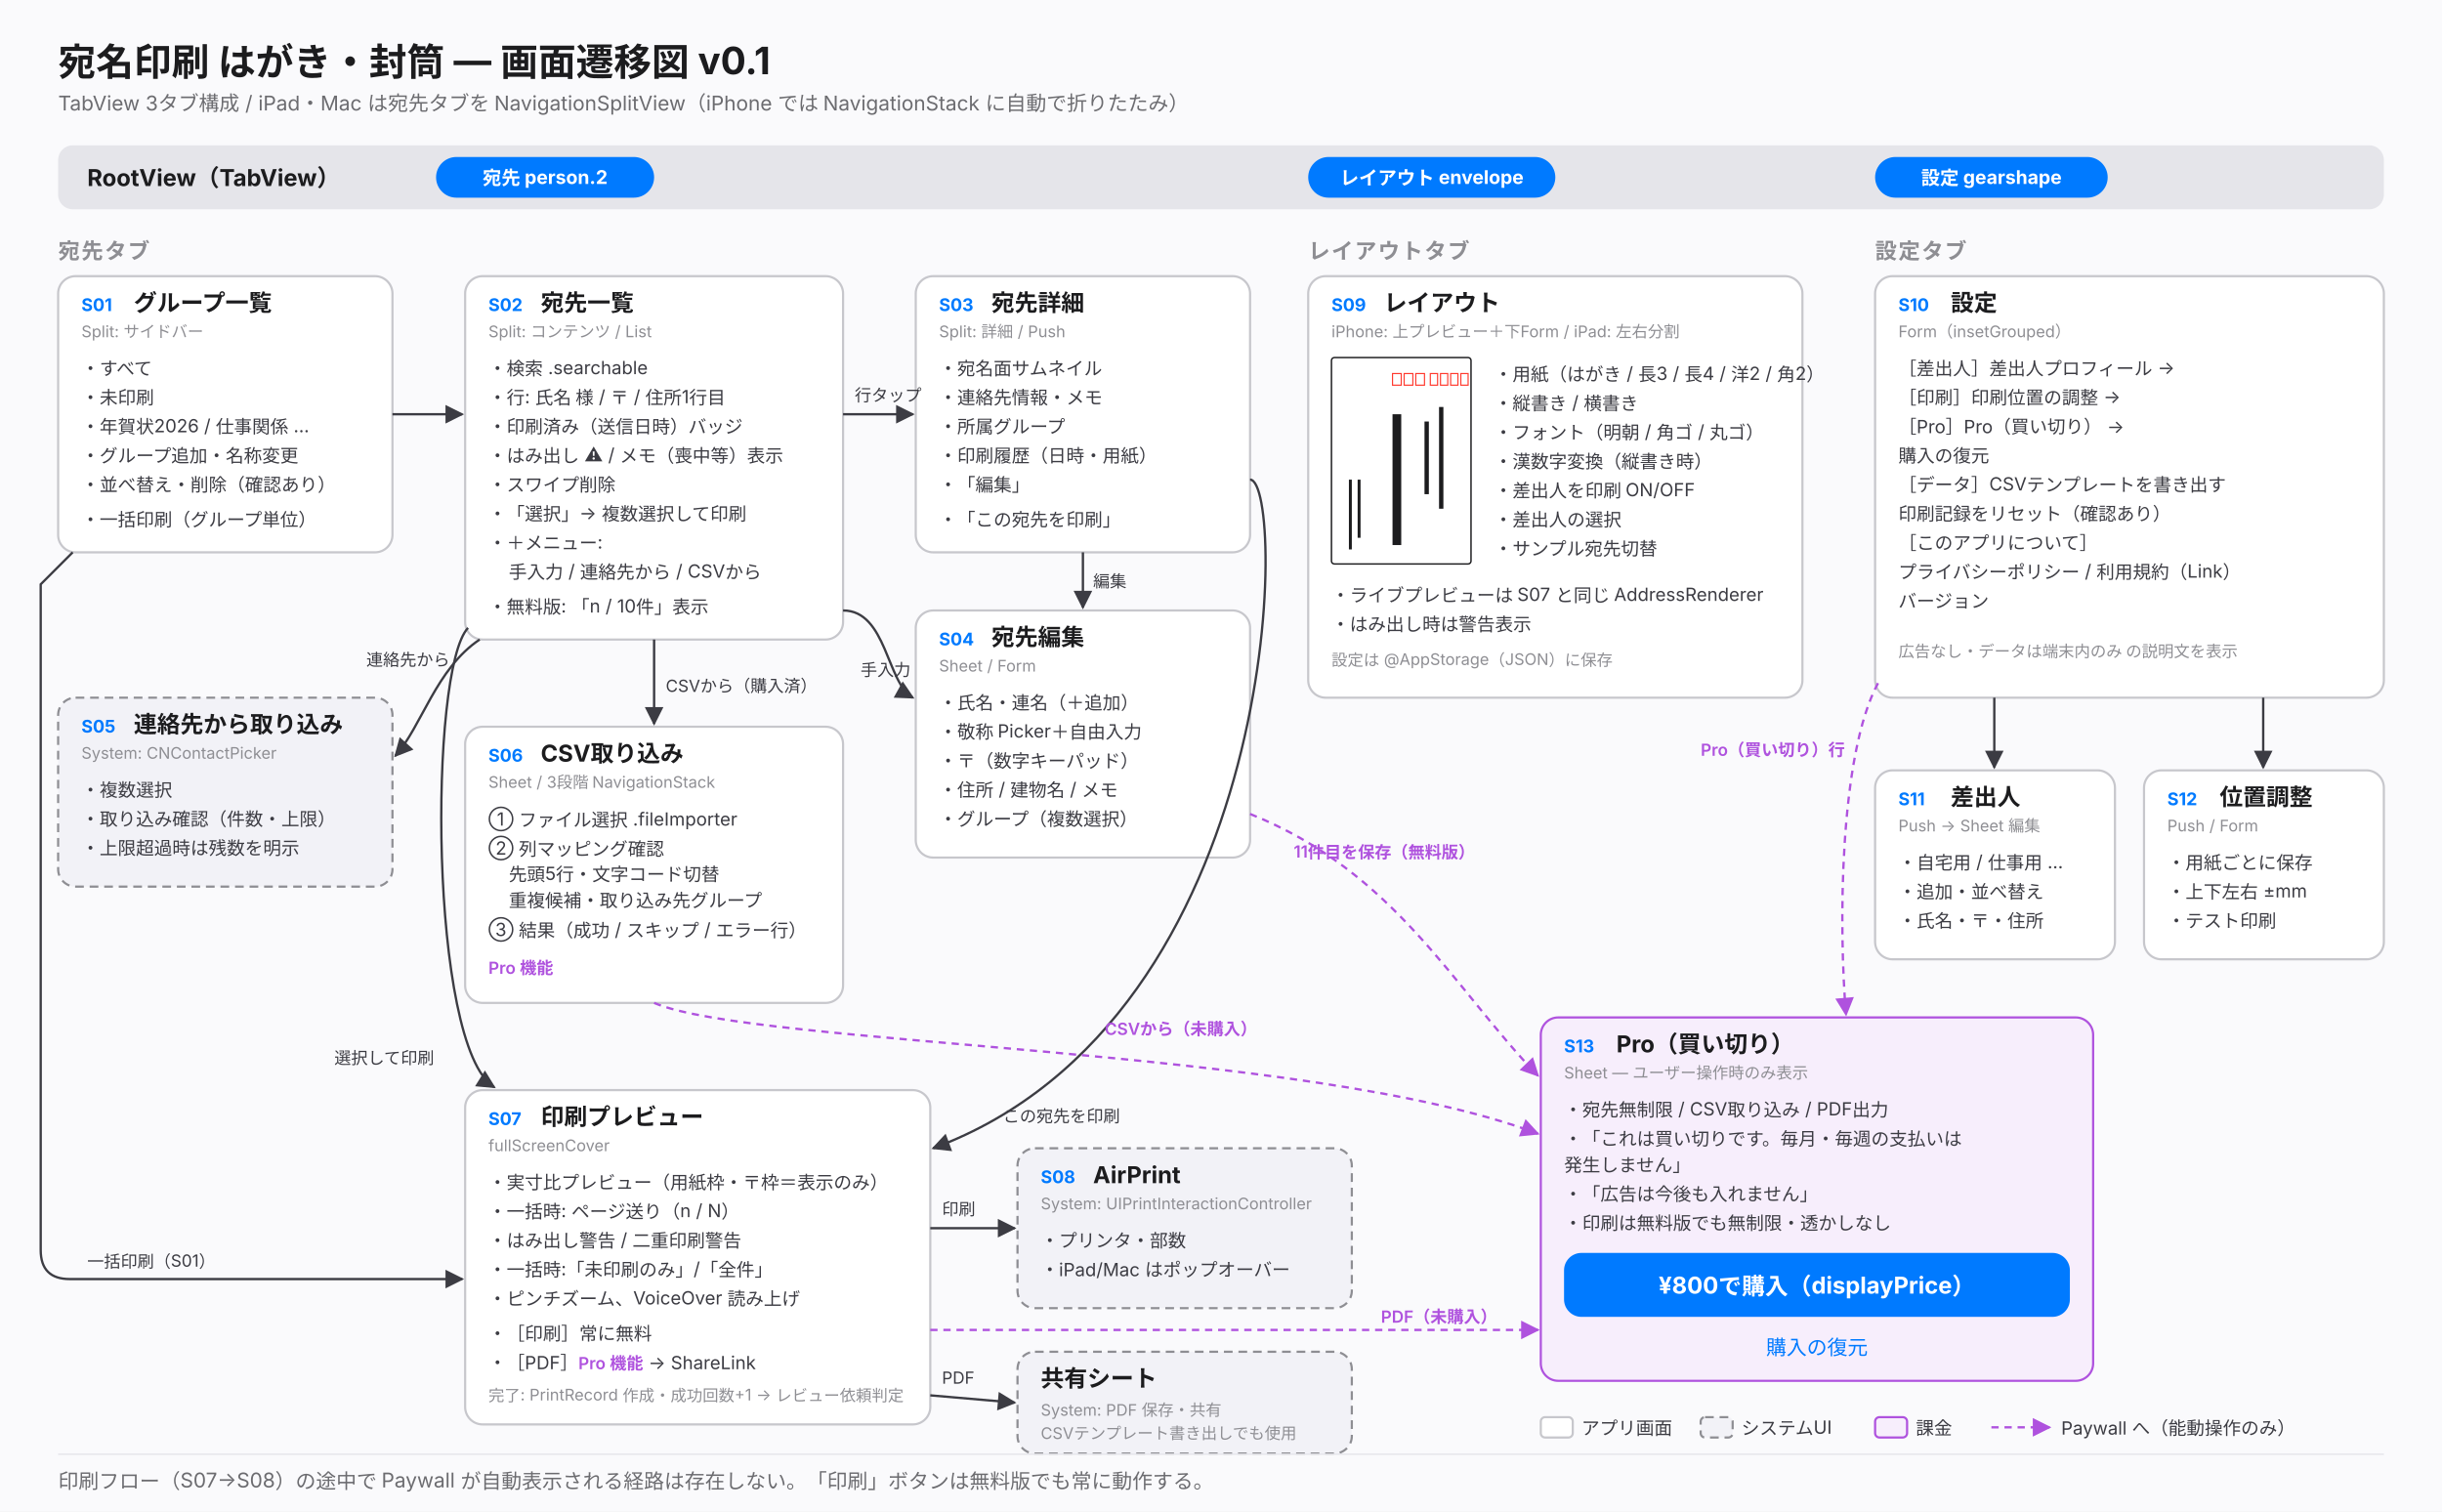
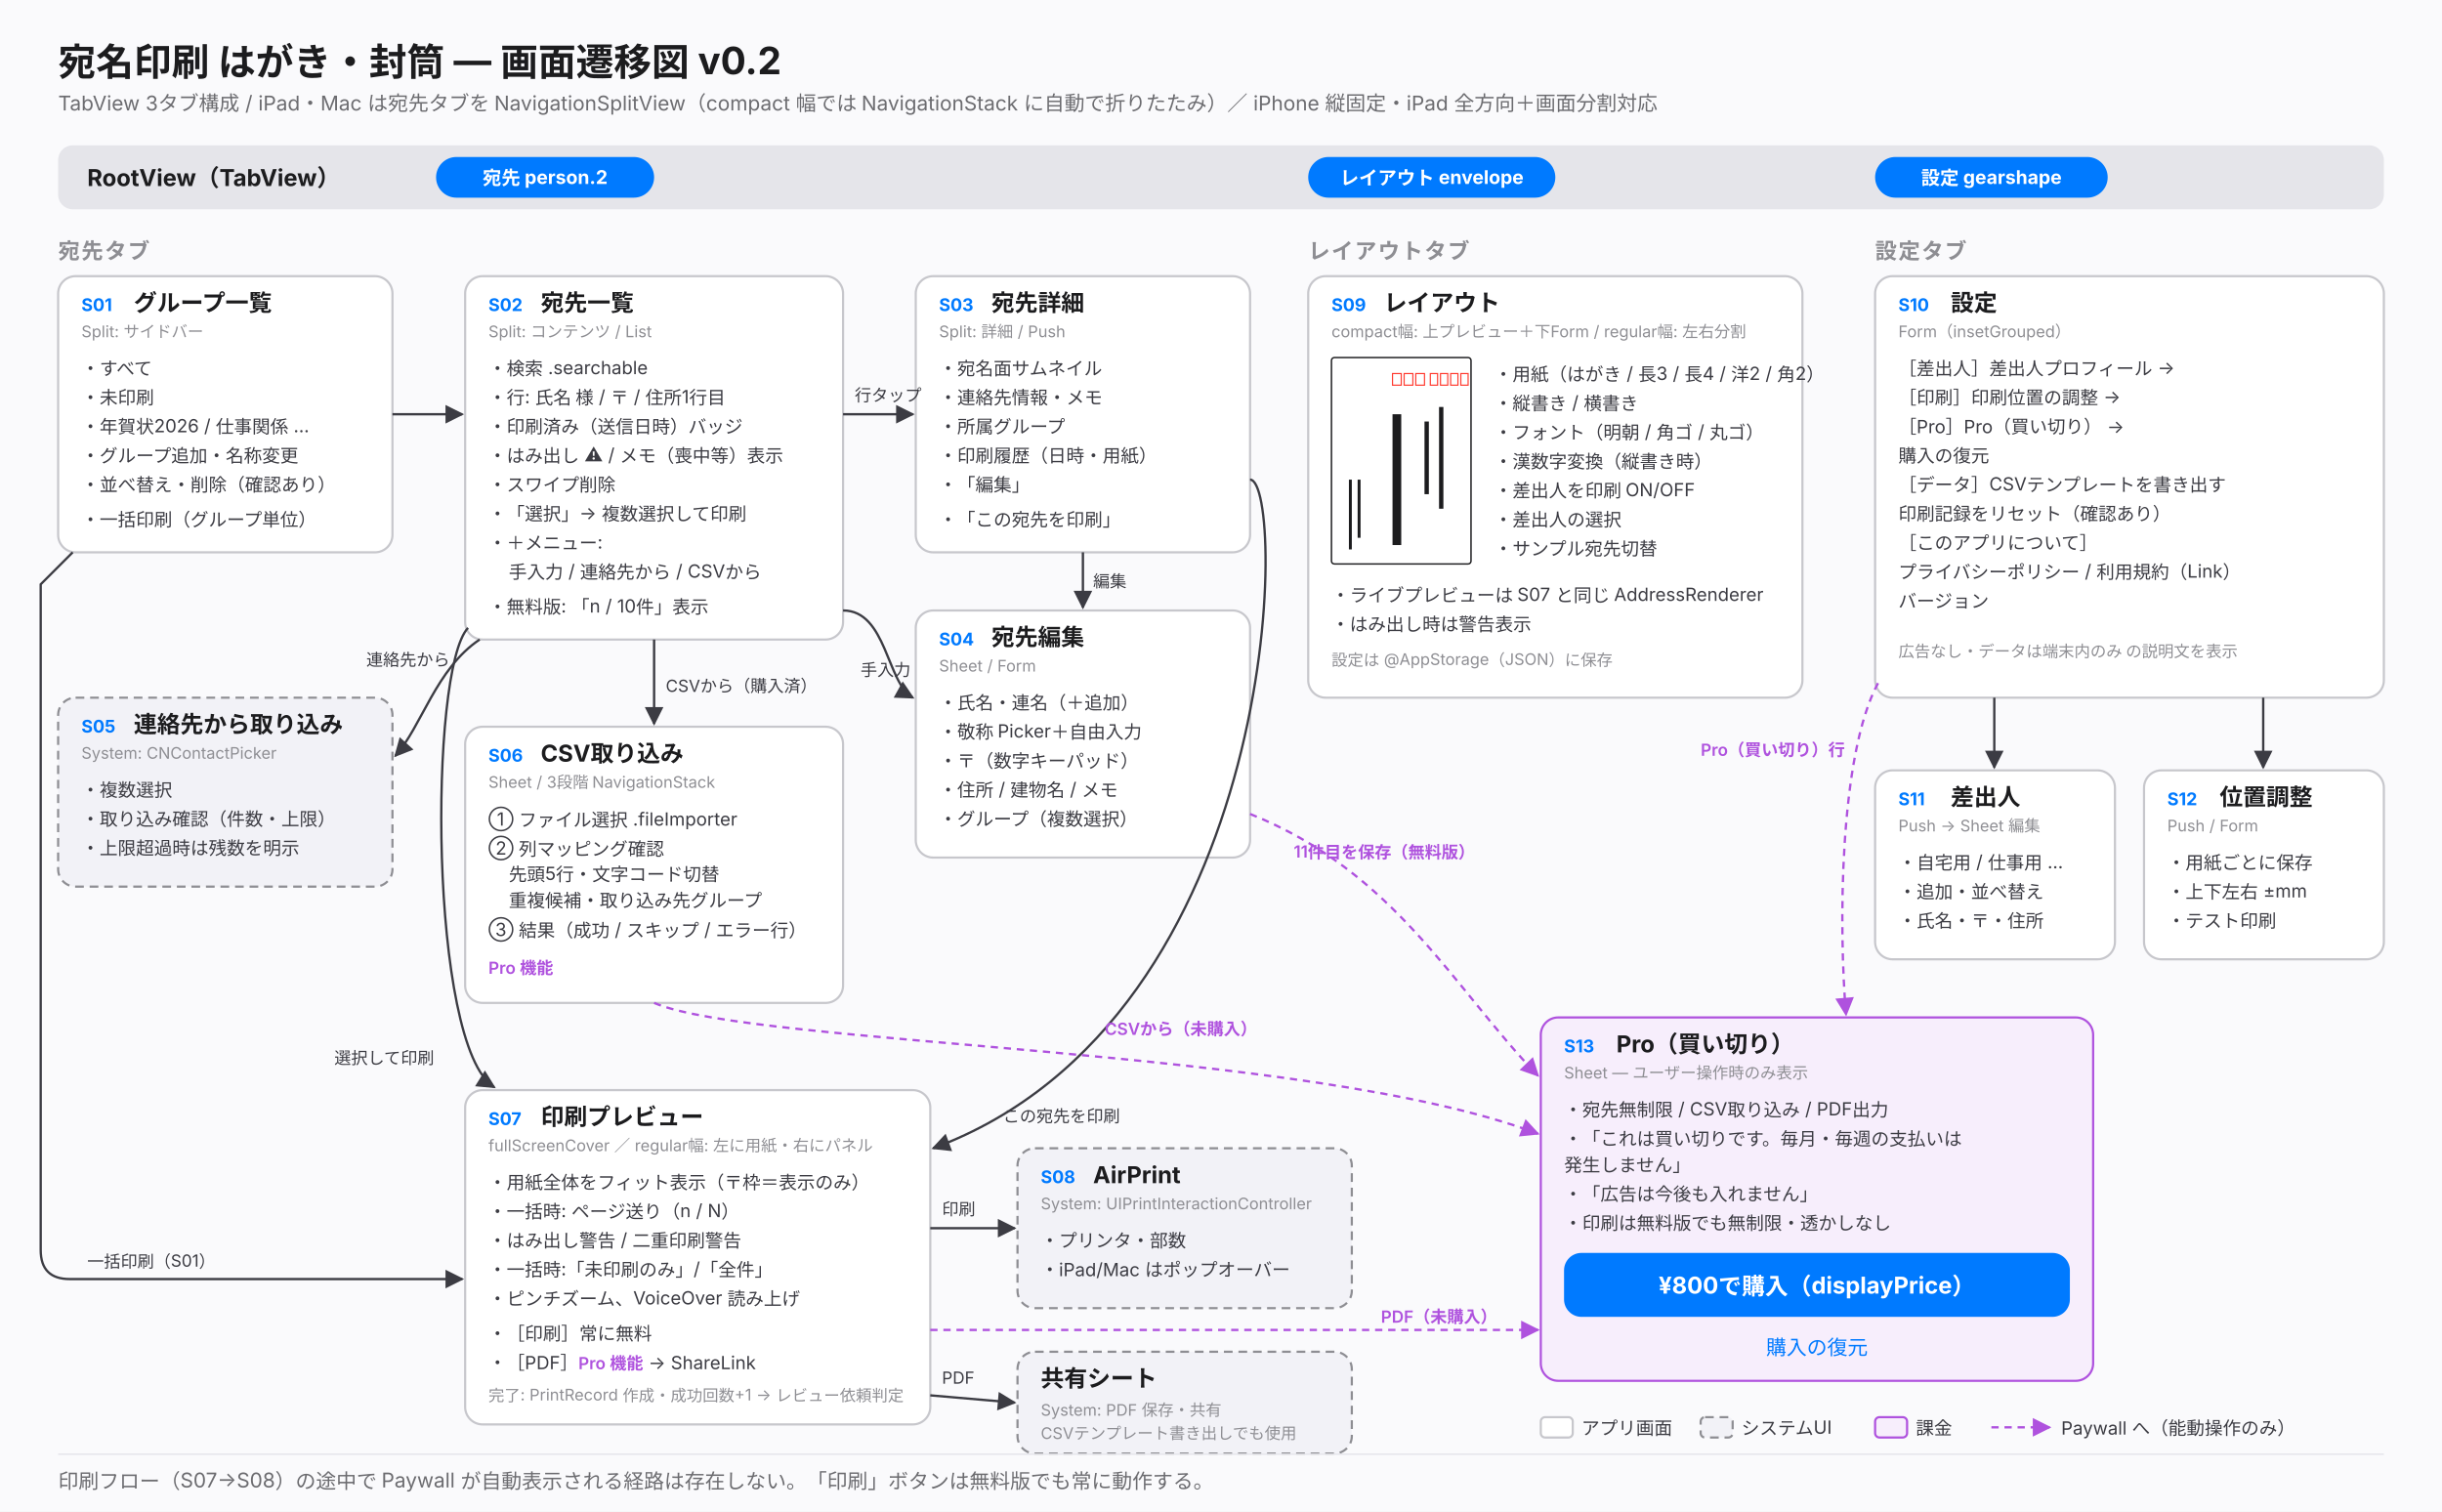
<svg xmlns="http://www.w3.org/2000/svg" width="1680" height="1040" viewBox="0 0 1680 1040" font-family="-apple-system, 'Hiragino Sans', 'Hiragino Kaku Gothic ProN', sans-serif">
  <defs>
    <marker id="arr" viewBox="0 0 10 10" refX="9" refY="5" markerWidth="8" markerHeight="8" orient="auto-start-reverse">
      <path d="M0,0 L10,5 L0,10 z" fill="#3C3C43" />
    </marker>
    <marker id="arrPro" viewBox="0 0 10 10" refX="9" refY="5" markerWidth="8" markerHeight="8" orient="auto-start-reverse">
      <path d="M0,0 L10,5 L0,10 z" fill="#AF52DE" />
    </marker>
    <style>
      .title { font-size: 26px; font-weight: 700; fill: #1C1C1E; }
      .sub { font-size: 14px; fill: #6C6C70; }
      .lane { font-size: 15px; font-weight: 700; fill: #8E8E93; letter-spacing: 1px; }
      .card { fill: #FFFFFF; stroke: #C7C7CC; stroke-width: 1.5; }
      .sys { fill: #F2F2F7; stroke: #8E8E93; stroke-width: 1.5; stroke-dasharray: 6 4; }
      .pro { fill: #F7EEFC; stroke: #AF52DE; stroke-width: 1.5; }
      .id { font-size: 12px; font-weight: 700; fill: #007AFF; }
      .name { font-size: 16px; font-weight: 700; fill: #1C1C1E; }
      .item { font-size: 12.5px; fill: #3C3C43; }
      .kind { font-size: 11px; fill: #8E8E93; }
      .edge { stroke: #3C3C43; stroke-width: 1.6; fill: none; marker-end: url(#arr); }
      .edgePro { stroke: #AF52DE; stroke-width: 1.6; fill: none; stroke-dasharray: 5 4; marker-end: url(#arrPro); }
      .label { font-size: 11.5px; fill: #3C3C43; }
      .labelPro { font-size: 11.5px; fill: #AF52DE; font-weight: 600; }
      .tab { fill: #007AFF; }
      .tabtxt { font-size: 13px; font-weight: 700; fill: #FFFFFF; }
      .legend { font-size: 12.5px; fill: #3C3C43; }
    </style>
  </defs>
  <rect width="1680" height="1040" fill="#FAFAFC" />
-   <text x="40" y="52" class="title">宛名印刷 はがき・封筒 — 画面遷移図 v0.1</text>
-   <text x="40" y="76" class="sub">TabView 3タブ構成 / iPad・Mac は宛先タブを NavigationSplitView（iPhone では NavigationStack に自動で折りたたみ）</text>
+   <text x="40" y="52" class="title">宛名印刷 はがき・封筒 — 画面遷移図 v0.2</text>
+   <text x="40" y="76" class="sub">TabView 3タブ構成 / iPad・Mac は宛先タブを NavigationSplitView（compact 幅では NavigationStack に自動で折りたたみ）／ iPhone 縦固定・iPad 全方向＋画面分割対応</text>
  <rect x="40" y="100" width="1600" height="44" rx="10" fill="#E5E5EA" />
  <text x="60" y="128" class="name">RootView（TabView）</text>
  <rect x="300" y="108" width="150" height="28" rx="14" class="tab" />
  <text x="375" y="127" text-anchor="middle" class="tabtxt">宛先 person.2</text>
  <rect x="900" y="108" width="170" height="28" rx="14" class="tab" />
  <text x="985" y="127" text-anchor="middle" class="tabtxt">レイアウト envelope</text>
  <rect x="1290" y="108" width="160" height="28" rx="14" class="tab" />
  <text x="1370" y="127" text-anchor="middle" class="tabtxt">設定 gearshape</text>
  <text x="40" y="178" class="lane">宛先タブ</text>
  <text x="900" y="178" class="lane">レイアウトタブ</text>
  <text x="1290" y="178" class="lane">設定タブ</text>
  <rect x="40" y="190" width="230" height="190" rx="12" class="card" />
  <text x="56" y="214" class="id">S01</text>
  <text x="92" y="214" class="name">グループ一覧</text>
  <text x="56" y="232" class="kind">Split: サイドバー</text>
  <text x="56" y="258" class="item">・すべて</text>
  <text x="56" y="278" class="item">・未印刷</text>
  <text x="56" y="298" class="item">・年賀状2026 / 仕事関係 …</text>
  <text x="56" y="318" class="item">・グループ追加・名称変更</text>
  <text x="56" y="338" class="item">・並べ替え・削除（確認あり）</text>
  <text x="56" y="362" class="item">・一括印刷（グループ単位）</text>
  <rect x="320" y="190" width="260" height="250" rx="12" class="card" />
  <text x="336" y="214" class="id">S02</text>
  <text x="372" y="214" class="name">宛先一覧</text>
  <text x="336" y="232" class="kind">Split: コンテンツ / List</text>
  <text x="336" y="258" class="item">・検索 .searchable</text>
  <text x="336" y="278" class="item">・行: 氏名 様 / 〒 / 住所1行目</text>
  <text x="336" y="298" class="item">・印刷済み（送信日時）バッジ</text>
  <text x="336" y="318" class="item">・はみ出し ⚠︎ / メモ（喪中等）表示</text>
  <text x="336" y="338" class="item">・スワイプ削除</text>
  <text x="336" y="358" class="item">・「選択」→ 複数選択して印刷</text>
  <text x="336" y="378" class="item">・＋メニュー:</text>
  <text x="350" y="398" class="item">手入力 / 連絡先から / CSVから</text>
  <text x="336" y="422" class="item">・無料版: 「n / 10件」表示</text>
  <rect x="630" y="190" width="230" height="190" rx="12" class="card" />
  <text x="646" y="214" class="id">S03</text>
  <text x="682" y="214" class="name">宛先詳細</text>
  <text x="646" y="232" class="kind">Split: 詳細 / Push</text>
  <text x="646" y="258" class="item">・宛名面サムネイル</text>
  <text x="646" y="278" class="item">・連絡先情報・メモ</text>
  <text x="646" y="298" class="item">・所属グループ</text>
  <text x="646" y="318" class="item">・印刷履歴（日時・用紙）</text>
  <text x="646" y="338" class="item">・「編集」</text>
  <text x="646" y="362" class="item">・「この宛先を印刷」</text>
  <rect x="630" y="420" width="230" height="170" rx="12" class="card" />
  <text x="646" y="444" class="id">S04</text>
  <text x="682" y="444" class="name">宛先編集</text>
  <text x="646" y="462" class="kind">Sheet / Form</text>
  <text x="646" y="488" class="item">・氏名・連名（＋追加）</text>
  <text x="646" y="508" class="item">・敬称 Picker＋自由入力</text>
  <text x="646" y="528" class="item">・〒（数字キーパッド）</text>
  <text x="646" y="548" class="item">・住所 / 建物名 / メモ</text>
  <text x="646" y="568" class="item">・グループ（複数選択）</text>
  <rect x="40" y="480" width="230" height="130" rx="12" class="sys" />
  <text x="56" y="504" class="id">S05</text>
  <text x="92" y="504" class="name">連絡先から取り込み</text>
  <text x="56" y="522" class="kind">System: CNContactPicker</text>
  <text x="56" y="548" class="item">・複数選択</text>
  <text x="56" y="568" class="item">・取り込み確認（件数・上限）</text>
  <text x="56" y="588" class="item">・上限超過時は残数を明示</text>
  <rect x="320" y="500" width="260" height="190" rx="12" class="card" />
  <text x="336" y="524" class="id">S06</text>
  <text x="372" y="524" class="name">CSV取り込み</text>
  <text x="336" y="542" class="kind">Sheet / 3段階 NavigationStack</text>
  <text x="336" y="568" class="item">① ファイル選択 .fileImporter</text>
  <text x="336" y="588" class="item">② 列マッピング確認</text>
  <text x="350" y="606" class="item">先頭5行・文字コード切替</text>
  <text x="350" y="624" class="item">重複候補・取り込み先グループ</text>
  <text x="336" y="644" class="item">③ 結果（成功 / スキップ / エラー行）</text>
  <text x="336" y="670" class="labelPro">Pro 機能</text>
  <rect x="320" y="750" width="320" height="230" rx="12" class="card" />
  <text x="336" y="774" class="id">S07</text>
  <text x="372" y="774" class="name">印刷プレビュー</text>
-   <text x="336" y="792" class="kind">fullScreenCover</text>
-   <text x="336" y="818" class="item">・実寸比プレビュー（用紙枠・〒枠＝表示のみ）</text>
+   <text x="336" y="792" class="kind">fullScreenCover ／ regular幅: 左に用紙・右にパネル</text>
+   <text x="336" y="818" class="item">・用紙全体をフィット表示（〒枠＝表示のみ）</text>
  <text x="336" y="838" class="item">・一括時: ページ送り（n / N）</text>
  <text x="336" y="858" class="item">・はみ出し警告 / 二重印刷警告</text>
  <text x="336" y="878" class="item">・一括時:「未印刷のみ」/「全件」</text>
  <text x="336" y="898" class="item">・ピンチズーム、VoiceOver 読み上げ</text>
  <text x="336" y="922" class="item">・［印刷］常に無料</text>
  <text x="336" y="942" class="item">・［PDF］<tspan class="labelPro">Pro 機能</tspan> → ShareLink</text>
  <text x="336" y="964" class="kind">完了: PrintRecord 作成・成功回数+1 → レビュー依頼判定</text>
  <rect x="700" y="790" width="230" height="110" rx="12" class="sys" />
  <text x="716" y="814" class="id">S08</text>
  <text x="752" y="814" class="name">AirPrint</text>
  <text x="716" y="832" class="kind">System: UIPrintInteractionController</text>
  <text x="716" y="858" class="item">・プリンタ・部数</text>
  <text x="716" y="878" class="item">・iPad/Mac はポップオーバー</text>
  <rect x="700" y="930" width="230" height="70" rx="12" class="sys" />
  <text x="716" y="954" class="name">共有シート</text>
  <text x="716" y="974" class="kind">System: PDF 保存・共有</text>
  <text x="716" y="990" class="kind">CSVテンプレート書き出しでも使用</text>
  <rect x="900" y="190" width="340" height="290" rx="12" class="card" />
  <text x="916" y="214" class="id">S09</text>
  <text x="952" y="214" class="name">レイアウト</text>
-   <text x="916" y="232" class="kind">iPhone: 上プレビュー＋下Form / iPad: 左右分割</text>
+   <text x="916" y="232" class="kind">compact幅: 上プレビュー＋下Form / regular幅: 左右分割</text>
  <rect x="916" y="246" width="96" height="142" rx="2" fill="#FFFFFF" stroke="#1C1C1E" stroke-width="1" />
  <g fill="none" stroke="#FF3B30" stroke-width="0.8">
    <rect x="958" y="257" width="6" height="8" />
    <rect x="966" y="257" width="6" height="8" />
    <rect x="974" y="257" width="6" height="8" />
    <rect x="984" y="257" width="5" height="8" />
    <rect x="991" y="257" width="5" height="8" />
    <rect x="998" y="257" width="5" height="8" />
    <rect x="1005" y="257" width="5" height="8" />
  </g>
  <g fill="#1C1C1E">
    <rect x="990" y="280" width="3" height="70" />
    <rect x="980" y="290" width="3" height="50" />
    <rect x="958" y="285" width="6" height="90" />
    <rect x="928" y="330" width="2" height="48" />
    <rect x="934" y="330" width="2" height="40" />
  </g>
  <text x="1028" y="262" class="item">・用紙（はがき / 長3 / 長4 / 洋2 / 角2）</text>
  <text x="1028" y="282" class="item">・縦書き / 横書き</text>
  <text x="1028" y="302" class="item">・フォント（明朝 / 角ゴ / 丸ゴ）</text>
  <text x="1028" y="322" class="item">・漢数字変換（縦書き時）</text>
  <text x="1028" y="342" class="item">・差出人を印刷 ON/OFF</text>
  <text x="1028" y="362" class="item">・差出人の選択</text>
  <text x="1028" y="382" class="item">・サンプル宛先切替</text>
  <text x="916" y="414" class="item">・ライブプレビューは S07 と同じ AddressRenderer</text>
  <text x="916" y="434" class="item">・はみ出し時は警告表示</text>
  <text x="916" y="458" class="kind">設定は @AppStorage（JSON）に保存</text>
  <rect x="1290" y="190" width="350" height="290" rx="12" class="card" />
  <text x="1306" y="214" class="id">S10</text>
  <text x="1342" y="214" class="name">設定</text>
  <text x="1306" y="232" class="kind">Form（insetGrouped）</text>
  <text x="1306" y="258" class="item">［差出人］差出人プロフィール →</text>
  <text x="1306" y="278" class="item">［印刷］印刷位置の調整 →</text>
  <text x="1306" y="298" class="item">［Pro］Pro（買い切り） →</text>
  <text x="1306" y="318" class="item">　　　　購入の復元</text>
  <text x="1306" y="338" class="item">［データ］CSVテンプレートを書き出す</text>
  <text x="1306" y="358" class="item">　　　　　印刷記録をリセット（確認あり）</text>
  <text x="1306" y="378" class="item">［このアプリについて］</text>
  <text x="1306" y="398" class="item">　プライバシーポリシー / 利用規約（Link）</text>
  <text x="1306" y="418" class="item">　バージョン</text>
  <text x="1306" y="452" class="kind">広告なし・データは端末内のみ の説明文を表示</text>
  <rect x="1290" y="530" width="165" height="130" rx="12" class="card" />
  <text x="1306" y="554" class="id">S11</text>
  <text x="1342" y="554" class="name">差出人</text>
  <text x="1306" y="572" class="kind">Push → Sheet 編集</text>
  <text x="1306" y="598" class="item">・自宅用 / 仕事用 …</text>
  <text x="1306" y="618" class="item">・追加・並べ替え</text>
  <text x="1306" y="638" class="item">・氏名・〒・住所</text>
  <rect x="1475" y="530" width="165" height="130" rx="12" class="card" />
  <text x="1491" y="554" class="id">S12</text>
  <text x="1527" y="554" class="name">位置調整</text>
  <text x="1491" y="572" class="kind">Push / Form</text>
  <text x="1491" y="598" class="item">・用紙ごとに保存</text>
  <text x="1491" y="618" class="item">・上下左右 ±mm</text>
  <text x="1491" y="638" class="item">・テスト印刷</text>
  <rect x="1060" y="700" width="380" height="250" rx="12" class="pro" />
  <text x="1076" y="724" class="id" fill="#AF52DE">S13</text>
  <text x="1112" y="724" class="name">Pro（買い切り）</text>
  <text x="1076" y="742" class="kind">Sheet — ユーザー操作時のみ表示</text>
  <text x="1076" y="768" class="item">・宛先無制限 / CSV取り込み / PDF出力</text>
  <text x="1076" y="788" class="item">・「これは買い切りです。毎月・毎週の支払いは</text>
  <text x="1076" y="806" class="item">　発生しません」</text>
  <text x="1076" y="826" class="item">・「広告は今後も入れません」</text>
  <text x="1076" y="846" class="item">・印刷は無料版でも無制限・透かしなし</text>
  <rect x="1076" y="862" width="348" height="44" rx="12" fill="#007AFF" />
  <text x="1250" y="890" text-anchor="middle" font-size="16" font-weight="700" fill="#FFFFFF">¥800で購入（displayPrice）</text>
  <text x="1250" y="932" text-anchor="middle" font-size="14" fill="#007AFF">購入の復元</text>
  <path class="edge" d="M270,285 L318,285" />
  <path class="edge" d="M580,285 L628,285" />
  <text x="588" y="276" class="label">行タップ</text>
  <path class="edge" d="M745,380 L745,418" />
  <text x="752" y="404" class="label">編集</text>
  <path class="edge" d="M580,420 C610,420 610,470 628,480" />
  <text x="592" y="465" class="label">手入力</text>
  <path class="edge" d="M330,440 C300,460 290,500 272,520" />
  <text x="252" y="458" class="label">連絡先から</text>
  <path class="edge" d="M450,440 L450,498" />
  <text x="458" y="476" class="label">CSVから（購入済）</text>
  <path class="edge" d="M50,380 L28,402 L28,860 Q28,880 48,880 L318,880" />
  <text x="60" y="872" class="label">一括印刷（S01）</text>
  <path class="edge" d="M322,432 C295,460 295,720 340,748" />
  <path class="edge" d="M860,330 C885,330 885,700 642,790" />
  <text x="690" y="772" class="label">この宛先を印刷</text>
  <text x="230" y="732" class="label">選択して印刷</text>
  <path class="edge" d="M640,845 L698,845" />
  <text x="648" y="836" class="label">印刷</text>
  <path class="edge" d="M640,960 L698,965" />
  <text x="648" y="952" class="label">PDF</text>
  <path class="edge" d="M1372,480 L1372,528" />
  <path class="edge" d="M1557,480 L1557,528" />
  <path class="edgePro" d="M450,690 C520,720 900,720 1058,780" />
  <text x="760" y="712" class="labelPro">CSVから（未購入）</text>
  <path class="edgePro" d="M640,915 L1058,915" />
  <text x="950" y="910" class="labelPro">PDF（未購入）</text>
  <path class="edgePro" d="M860,560 C960,600 1000,680 1058,740" />
  <text x="890" y="590" class="labelPro">11件目を保存（無料版）</text>
  <path class="edgePro" d="M1292,470 C1265,520 1265,640 1270,698" />
  <text x="1170" y="520" class="labelPro">Pro（買い切り）行</text>
  <rect x="40" y="1000" width="1600" height="1" fill="#E5E5EA" />
  <rect x="1060" y="975" width="22" height="14" rx="3" class="card" />
  <text x="1088" y="987" class="legend">アプリ画面</text>
  <rect x="1170" y="975" width="22" height="14" rx="3" class="sys" />
  <text x="1198" y="987" class="legend">システムUI</text>
  <rect x="1290" y="975" width="22" height="14" rx="3" class="pro" />
  <text x="1318" y="987" class="legend">課金</text>
  <path class="edgePro" d="M1370,982 L1410,982" />
  <text x="1418" y="987" class="legend">Paywall へ（能動操作のみ）</text>
  <text x="40" y="1024" class="sub">印刷フロー（S07→S08）の途中で Paywall が自動表示される経路は存在しない。「印刷」ボタンは無料版でも常に動作する。</text>
</svg>
